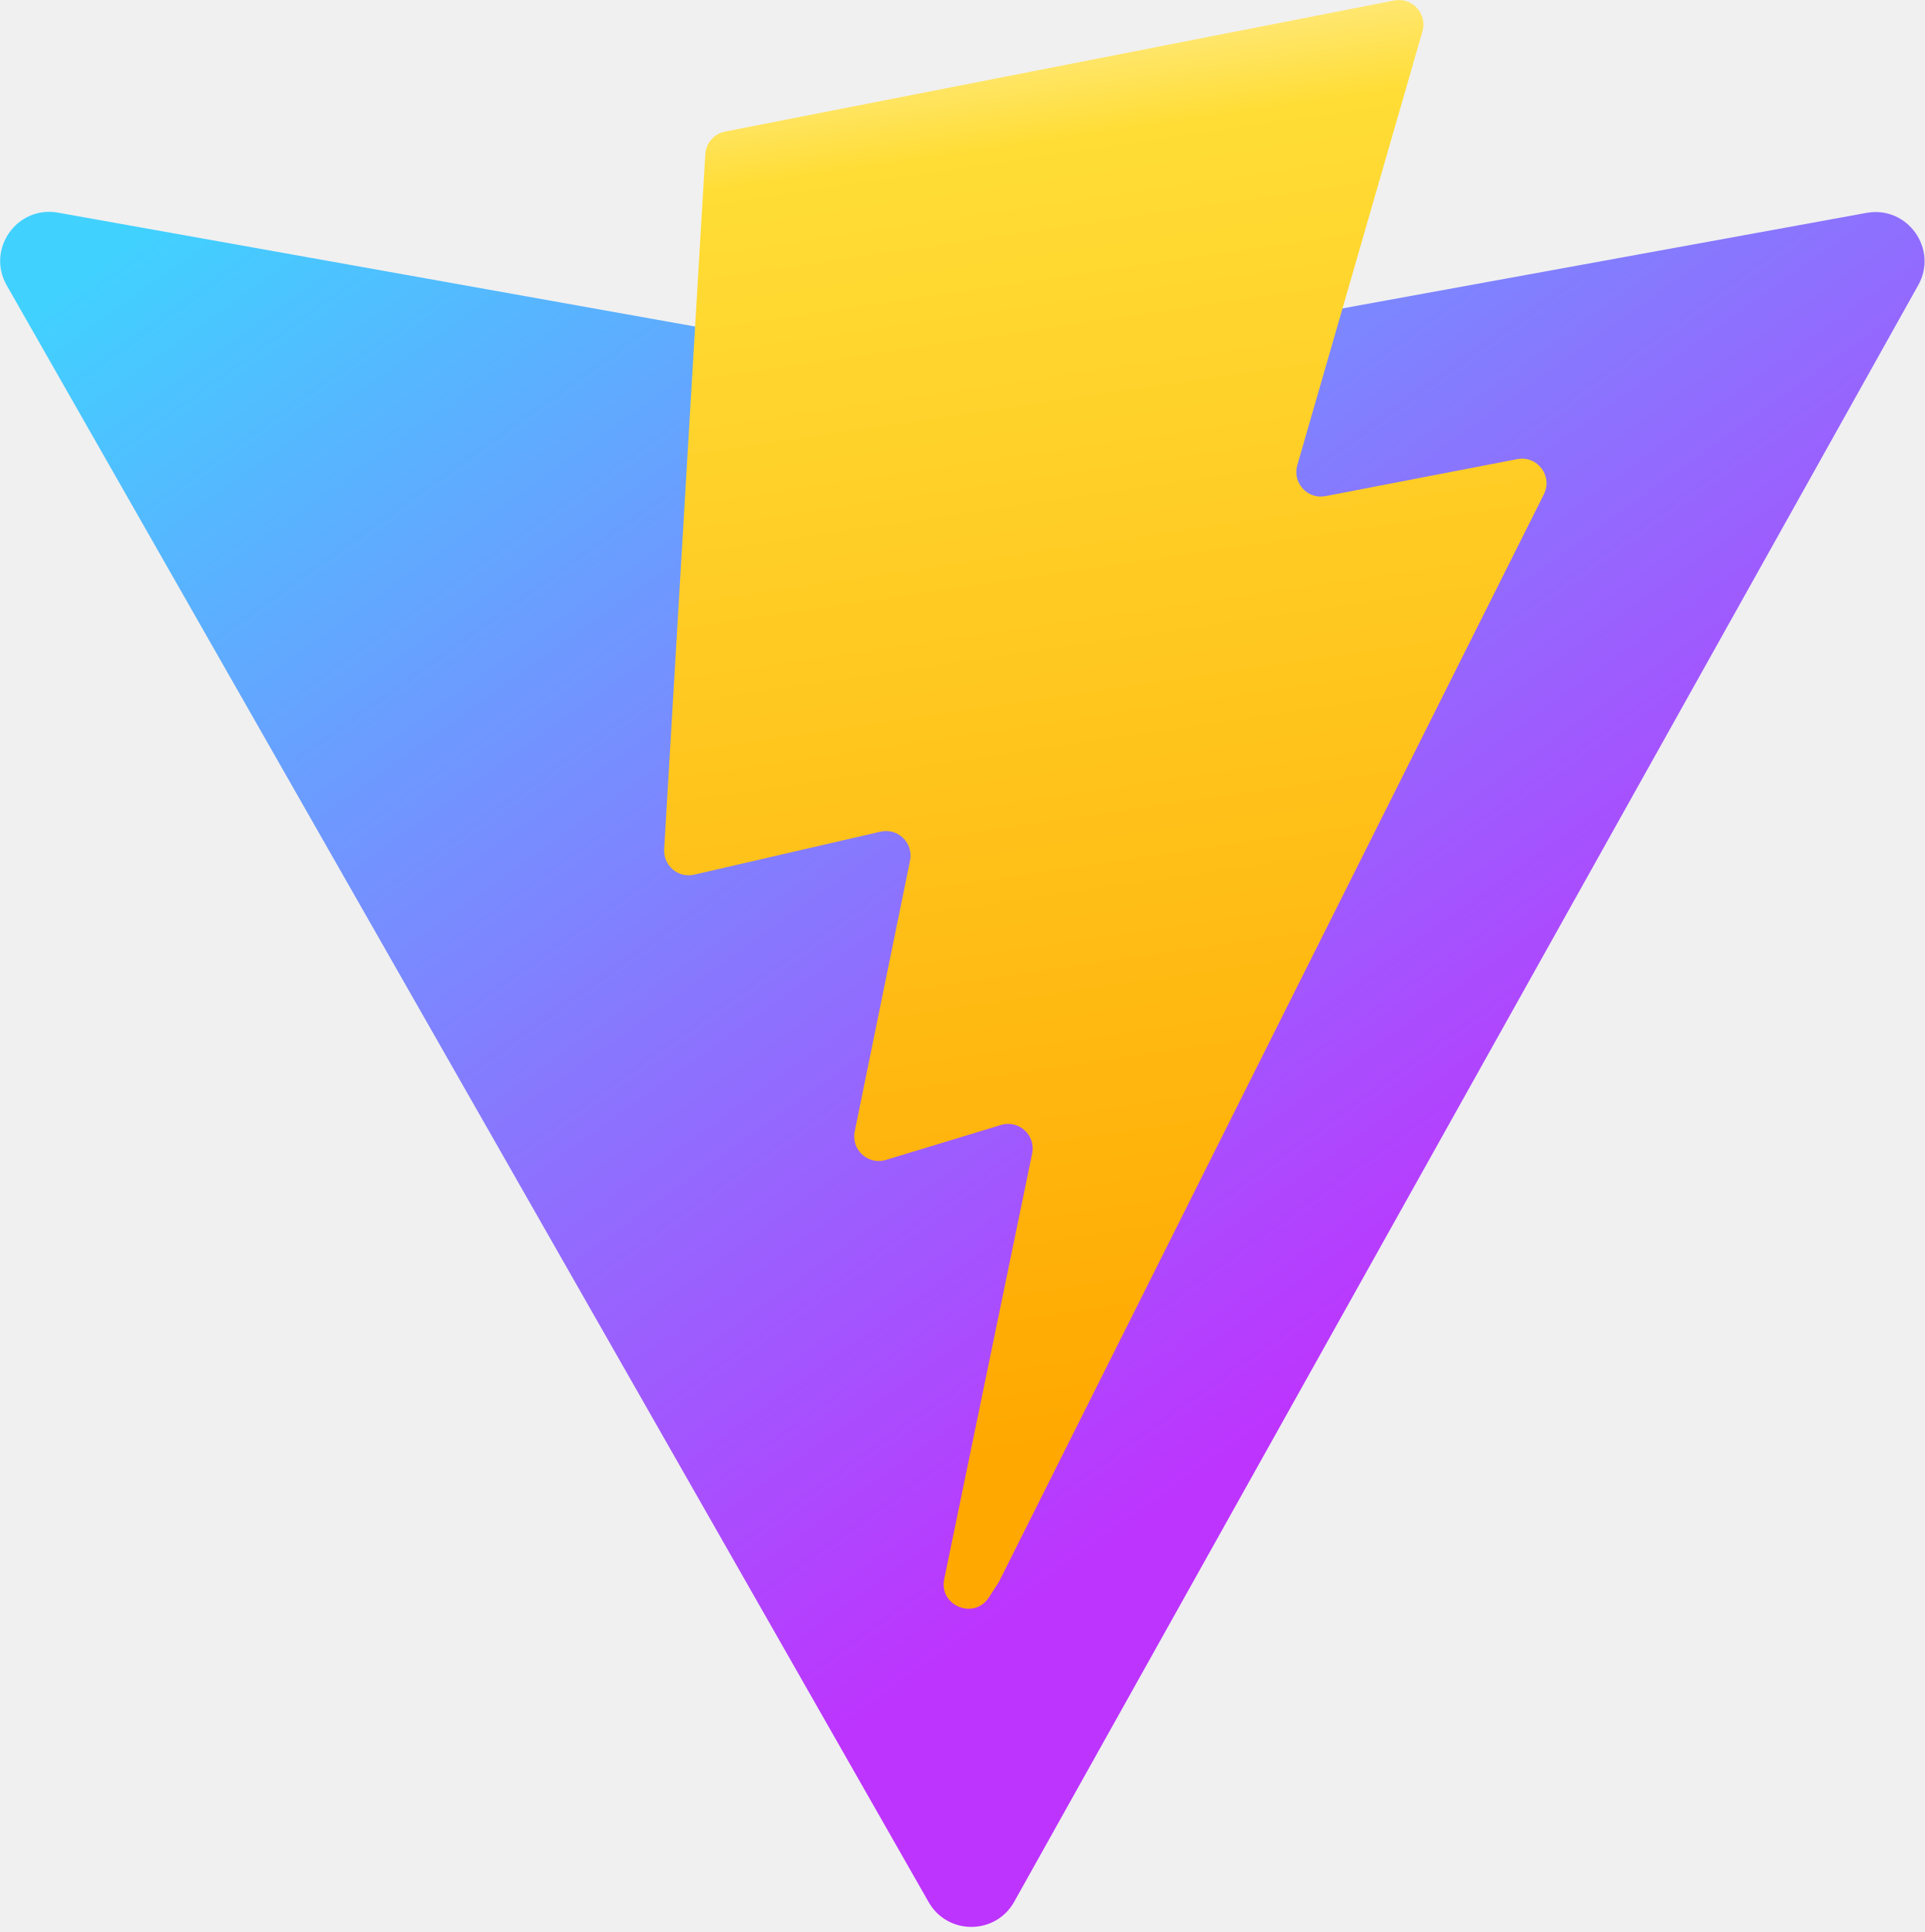
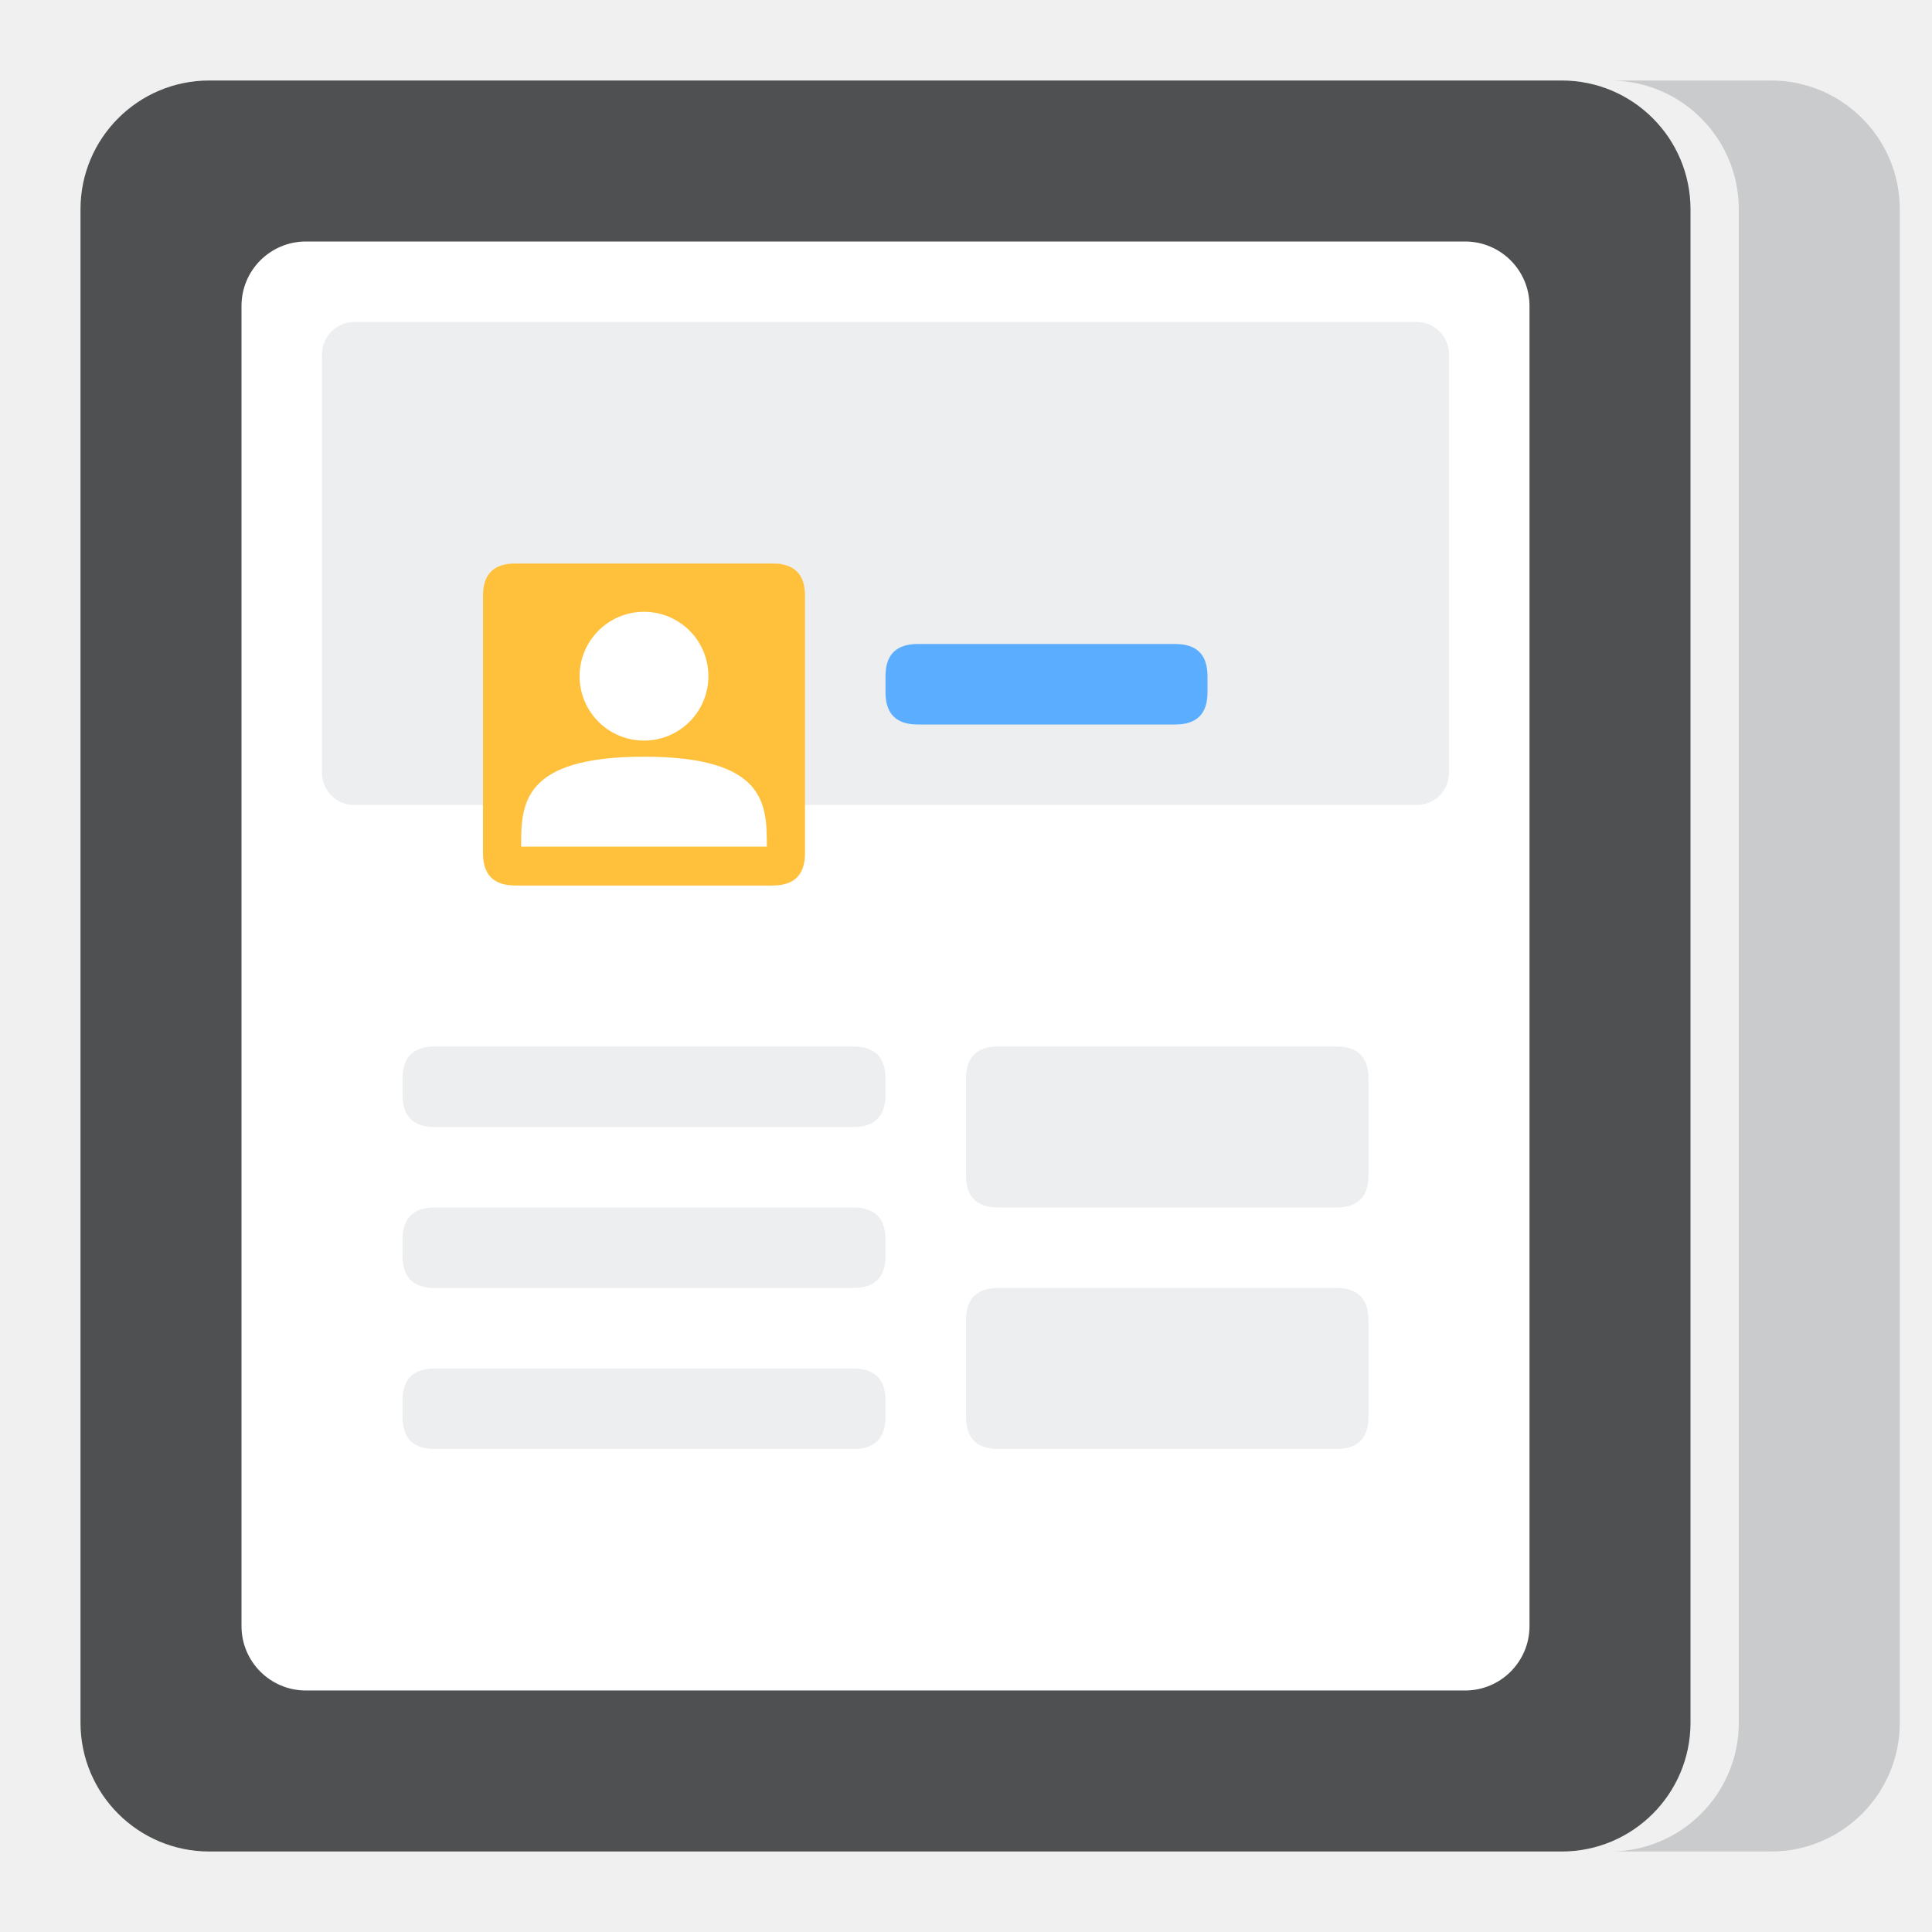
- <svg xmlns="http://www.w3.org/2000/svg" aria-hidden="true" role="img" class="iconify iconify--logos" width="31.88" height="32" preserveAspectRatio="xMidYMid meet" viewBox="0 0 256 257">
-   <defs>
-     <linearGradient id="IconifyId1813088fe1fbc01fb466" x1="-.828%" x2="57.636%" y1="7.652%" y2="78.411%">
-       <stop offset="0%" stop-color="#41D1FF" />
-       <stop offset="100%" stop-color="#BD34FE" />
-     </linearGradient>
-     <linearGradient id="IconifyId1813088fe1fbc01fb467" x1="43.376%" x2="50.316%" y1="2.242%" y2="89.03%">
-       <stop offset="0%" stop-color="#FFEA83" />
-       <stop offset="8.333%" stop-color="#FFDD35" />
-       <stop offset="100%" stop-color="#FFA800" />
-     </linearGradient>
-   </defs>
-   <path fill="url(#IconifyId1813088fe1fbc01fb466)" d="M255.153 37.938L134.897 252.976c-2.483 4.44-8.862 4.466-11.382.048L.875 37.958c-2.746-4.814 1.371-10.646 6.827-9.67l120.385 21.517a6.537 6.537 0 0 0 2.322-.004l117.867-21.483c5.438-.991 9.574 4.796 6.877 9.62Z" />
-   <path fill="url(#IconifyId1813088fe1fbc01fb467)" d="M185.432.063L96.44 17.501a3.268 3.268 0 0 0-2.634 3.014l-5.474 92.456a3.268 3.268 0 0 0 3.997 3.378l24.777-5.718c2.318-.535 4.413 1.507 3.936 3.838l-7.361 36.047c-.495 2.426 1.782 4.5 4.151 3.78l15.304-4.649c2.372-.72 4.652 1.36 4.15 3.788l-11.698 56.621c-.732 3.542 3.979 5.473 5.943 2.437l1.313-2.028l72.516-144.72c1.215-2.423-.88-5.186-3.54-4.672l-25.505 4.922c-2.396.462-4.435-1.77-3.759-4.114l16.646-57.705c.677-2.35-1.37-4.583-3.769-4.113Z" />
+ <svg xmlns="http://www.w3.org/2000/svg" t="1743233830835" class="icon" viewBox="0 0 1024 1024" version="1.1" p-id="39177" width="200" height="200">
+   <path d="M110.933 42.667h716.8A68.267 68.267 0 0 1 896 110.933v802.133a68.267 68.267 0 0 1-68.267 68.267H110.933A68.267 68.267 0 0 1 42.667 913.067V110.933A68.267 68.267 0 0 1 110.933 42.667z" fill="#111314" fill-opacity=".72" p-id="39178" />
+   <path d="M853.333 42.667h85.333a68.267 68.267 0 0 1 68.267 68.267v802.133A68.267 68.267 0 0 1 938.667 981.333h-85.333a68.267 68.267 0 0 0 68.267-68.267V110.933A68.267 68.267 0 0 0 853.333 42.667z" fill="#CACBCC" p-id="39179" />
+   <path d="M162.133 128h614.4a34.133 34.133 0 0 1 34.133 34.133v699.733a34.133 34.133 0 0 1-34.133 34.133H162.133a34.133 34.133 0 0 1-34.133-34.133V162.133a34.133 34.133 0 0 1 34.133-34.133z" fill="#FFFFFF" p-id="39180" />
+   <path d="M187.733 170.667h563.2c9.387 0 17.067 7.68 17.067 17.067v221.867a17.067 17.067 0 0 1-17.067 17.067H187.733a17.067 17.067 0 0 1-17.067-17.067V187.733c0-9.387 7.68-17.067 17.067-17.067z" fill="#EDEEF0" p-id="39181" />
+   <path d="M256 298.667m17.067 0l136.533 0q17.067 0 17.067 17.067l0 136.533q0 17.067-17.067 17.067l-136.533 0q-17.067 0-17.067-17.067l0-136.533q0-17.067 17.067-17.067Z" fill="#FFC13C" p-id="39182" />
+   <path d="M341.333 392.533a34.133 34.133 0 1 1 0-68.267 34.133 34.133 0 0 1 0 68.267z m65.109 56.192H276.224C276.224 426.667 276.224 401.067 341.333 401.067s65.109 25.6 65.109 47.659z" fill="#FFFFFF" p-id="39183" />
+   <path d="M469.333 341.333m17.067 0l136.533 0q17.067 0 17.067 17.067l0 8.533q0 17.067-17.067 17.067l-136.533 0q-17.067 0-17.067-17.067l0-8.533q0-17.067 17.067-17.067Z" fill="#5BADFF" p-id="39184" />
+   <path d="M512 554.667m17.067 0l179.2 0q17.067 0 17.067 17.067l0 51.2q0 17.067-17.067 17.067l-179.2 0q-17.067 0-17.067-17.067l0-51.2q0-17.067 17.067-17.067Z" fill="#EDEEF0" p-id="39185" />
+   <path d="M512 682.667m17.067 0l179.2 0q17.067 0 17.067 17.067l0 51.2q0 17.067-17.067 17.067l-179.2 0q-17.067 0-17.067-17.067l0-51.2q0-17.067 17.067-17.067Z" fill="#EDEEF0" p-id="39186" />
+   <path d="M213.333 554.667m17.067 0l221.867 0q17.067 0 17.067 17.067l0 8.533q0 17.067-17.067 17.067l-221.867 0q-17.067 0-17.067-17.067l0-8.533q0-17.067 17.067-17.067Z" fill="#EDEEF0" p-id="39187" />
+   <path d="M213.333 640m17.067 0l221.867 0q17.067 0 17.067 17.067l0 8.533q0 17.067-17.067 17.067l-221.867 0q-17.067 0-17.067-17.067l0-8.533q0-17.067 17.067-17.067Z" fill="#EDEEF0" p-id="39188" />
+   <path d="M213.333 725.333m17.067 0l221.867 0q17.067 0 17.067 17.067l0 8.533q0 17.067-17.067 17.067l-221.867 0q-17.067 0-17.067-17.067l0-8.533q0-17.067 17.067-17.067Z" fill="#EDEEF0" p-id="39189" />
</svg>
